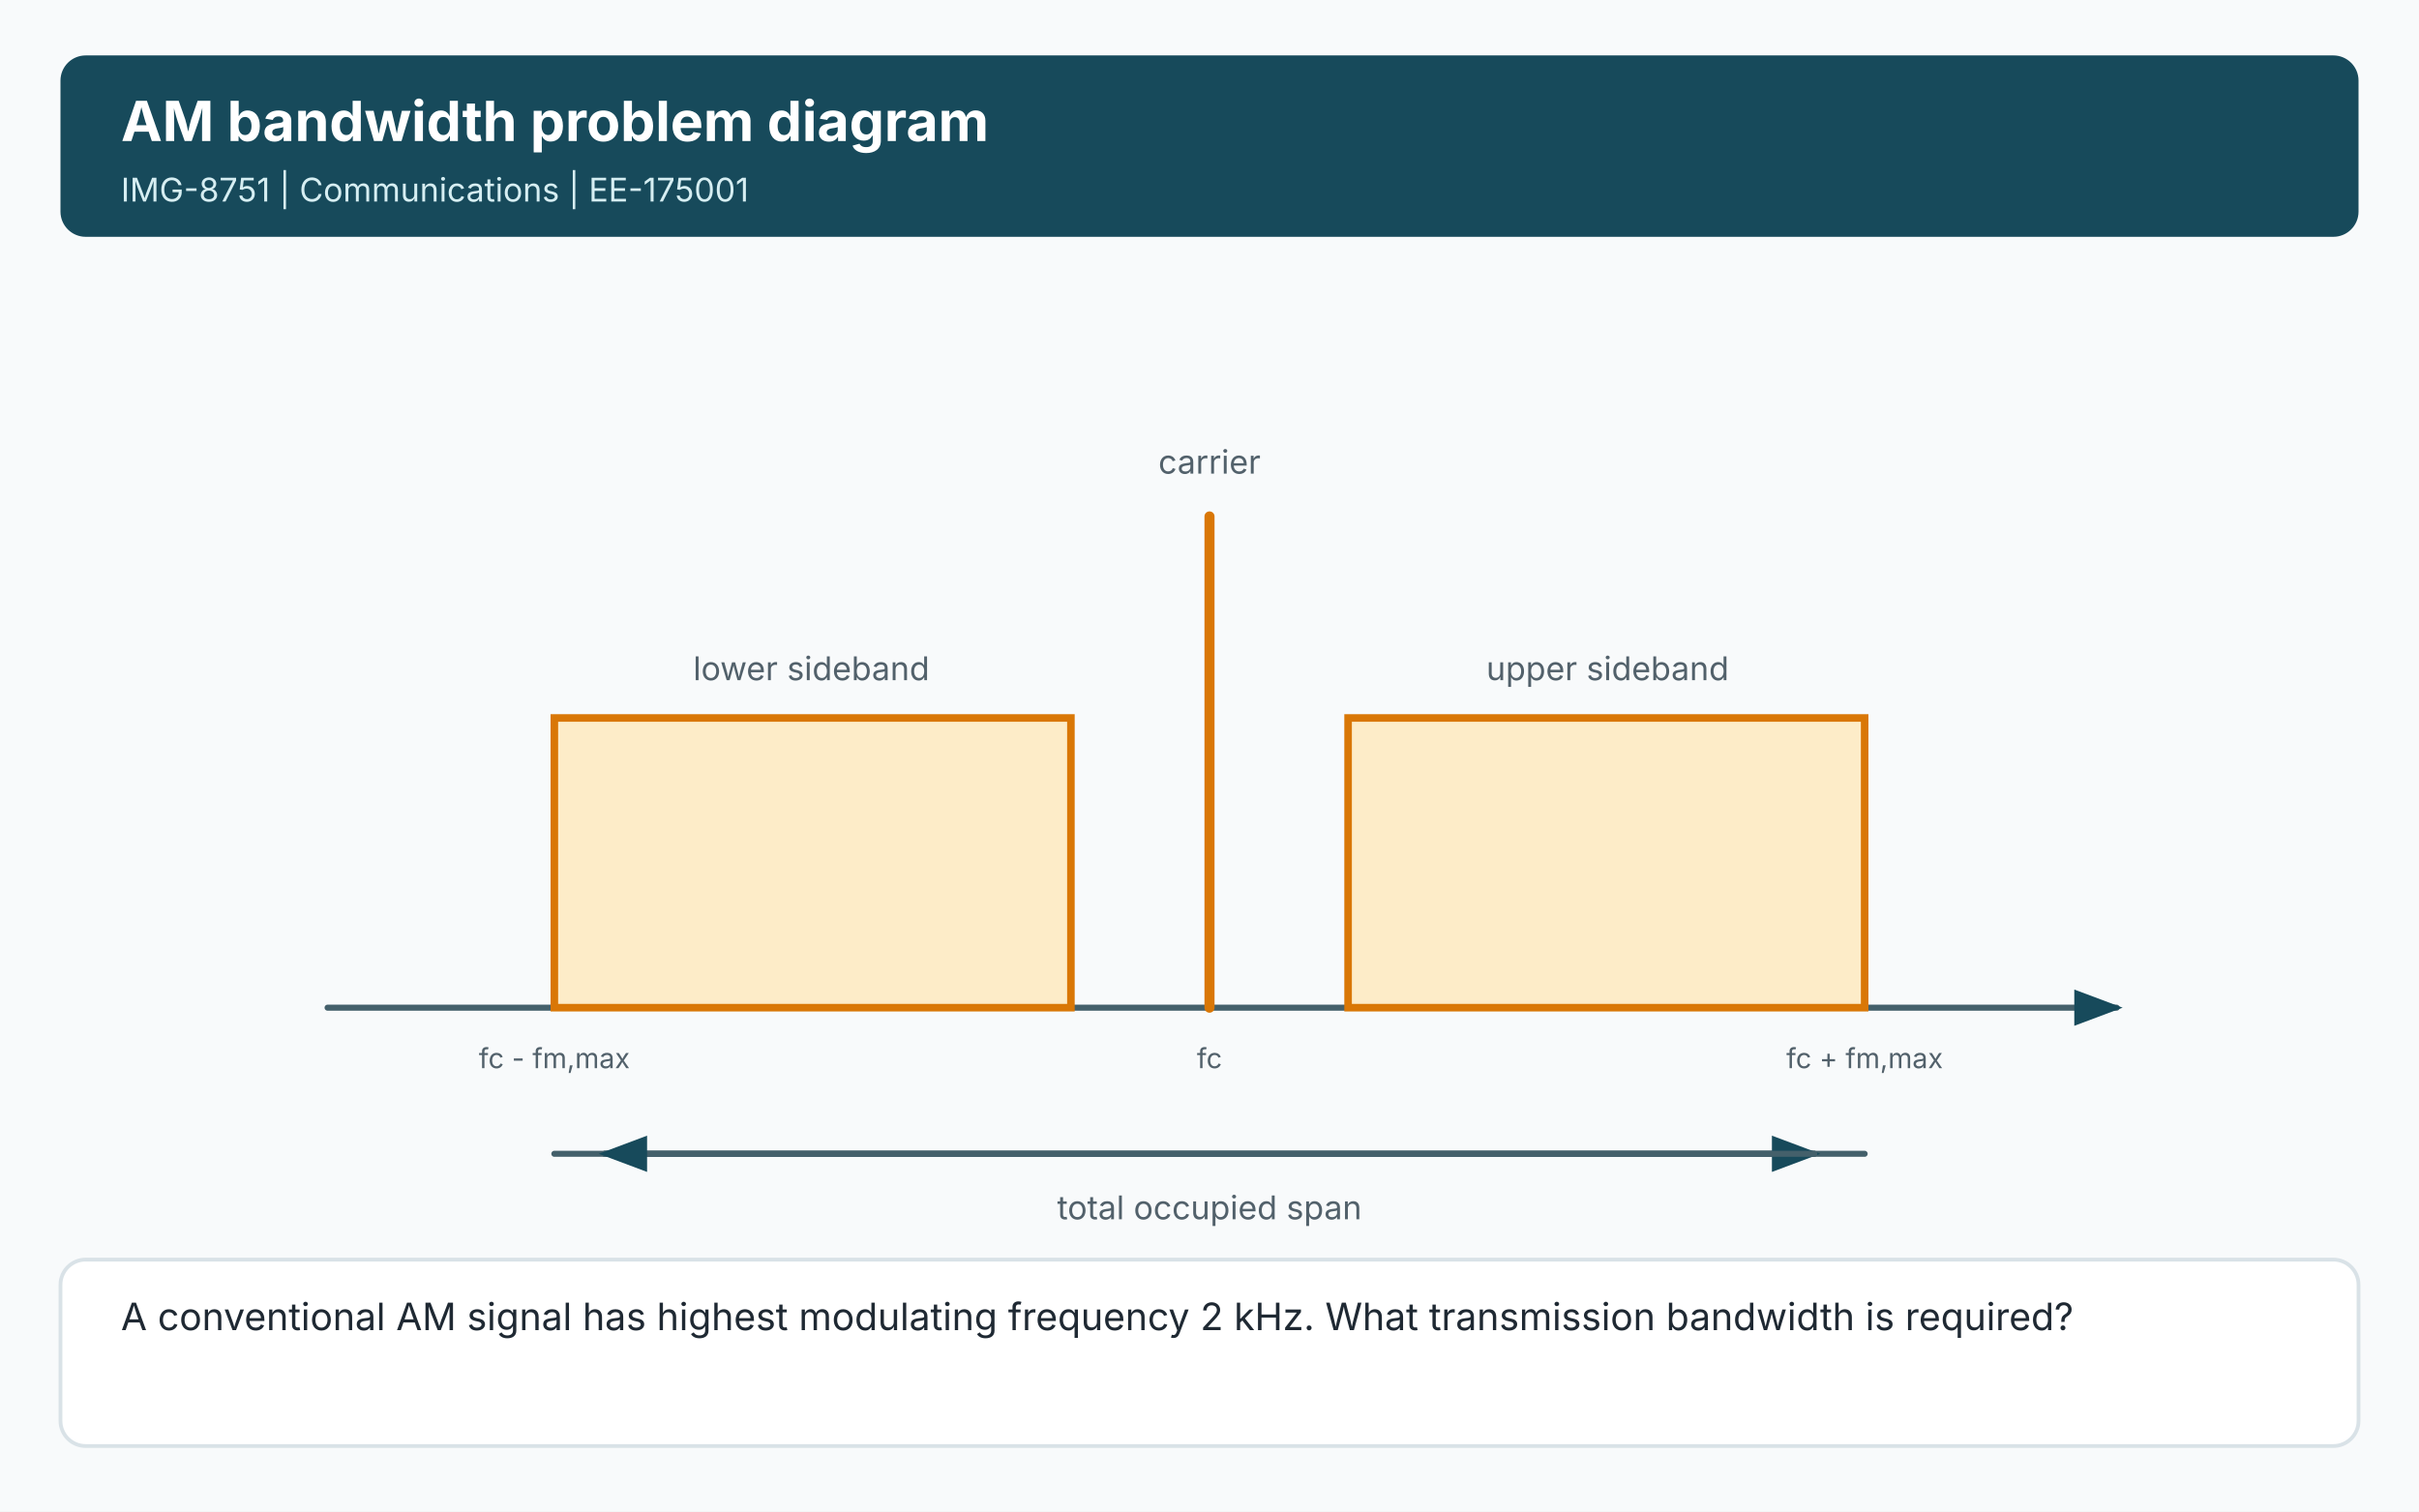
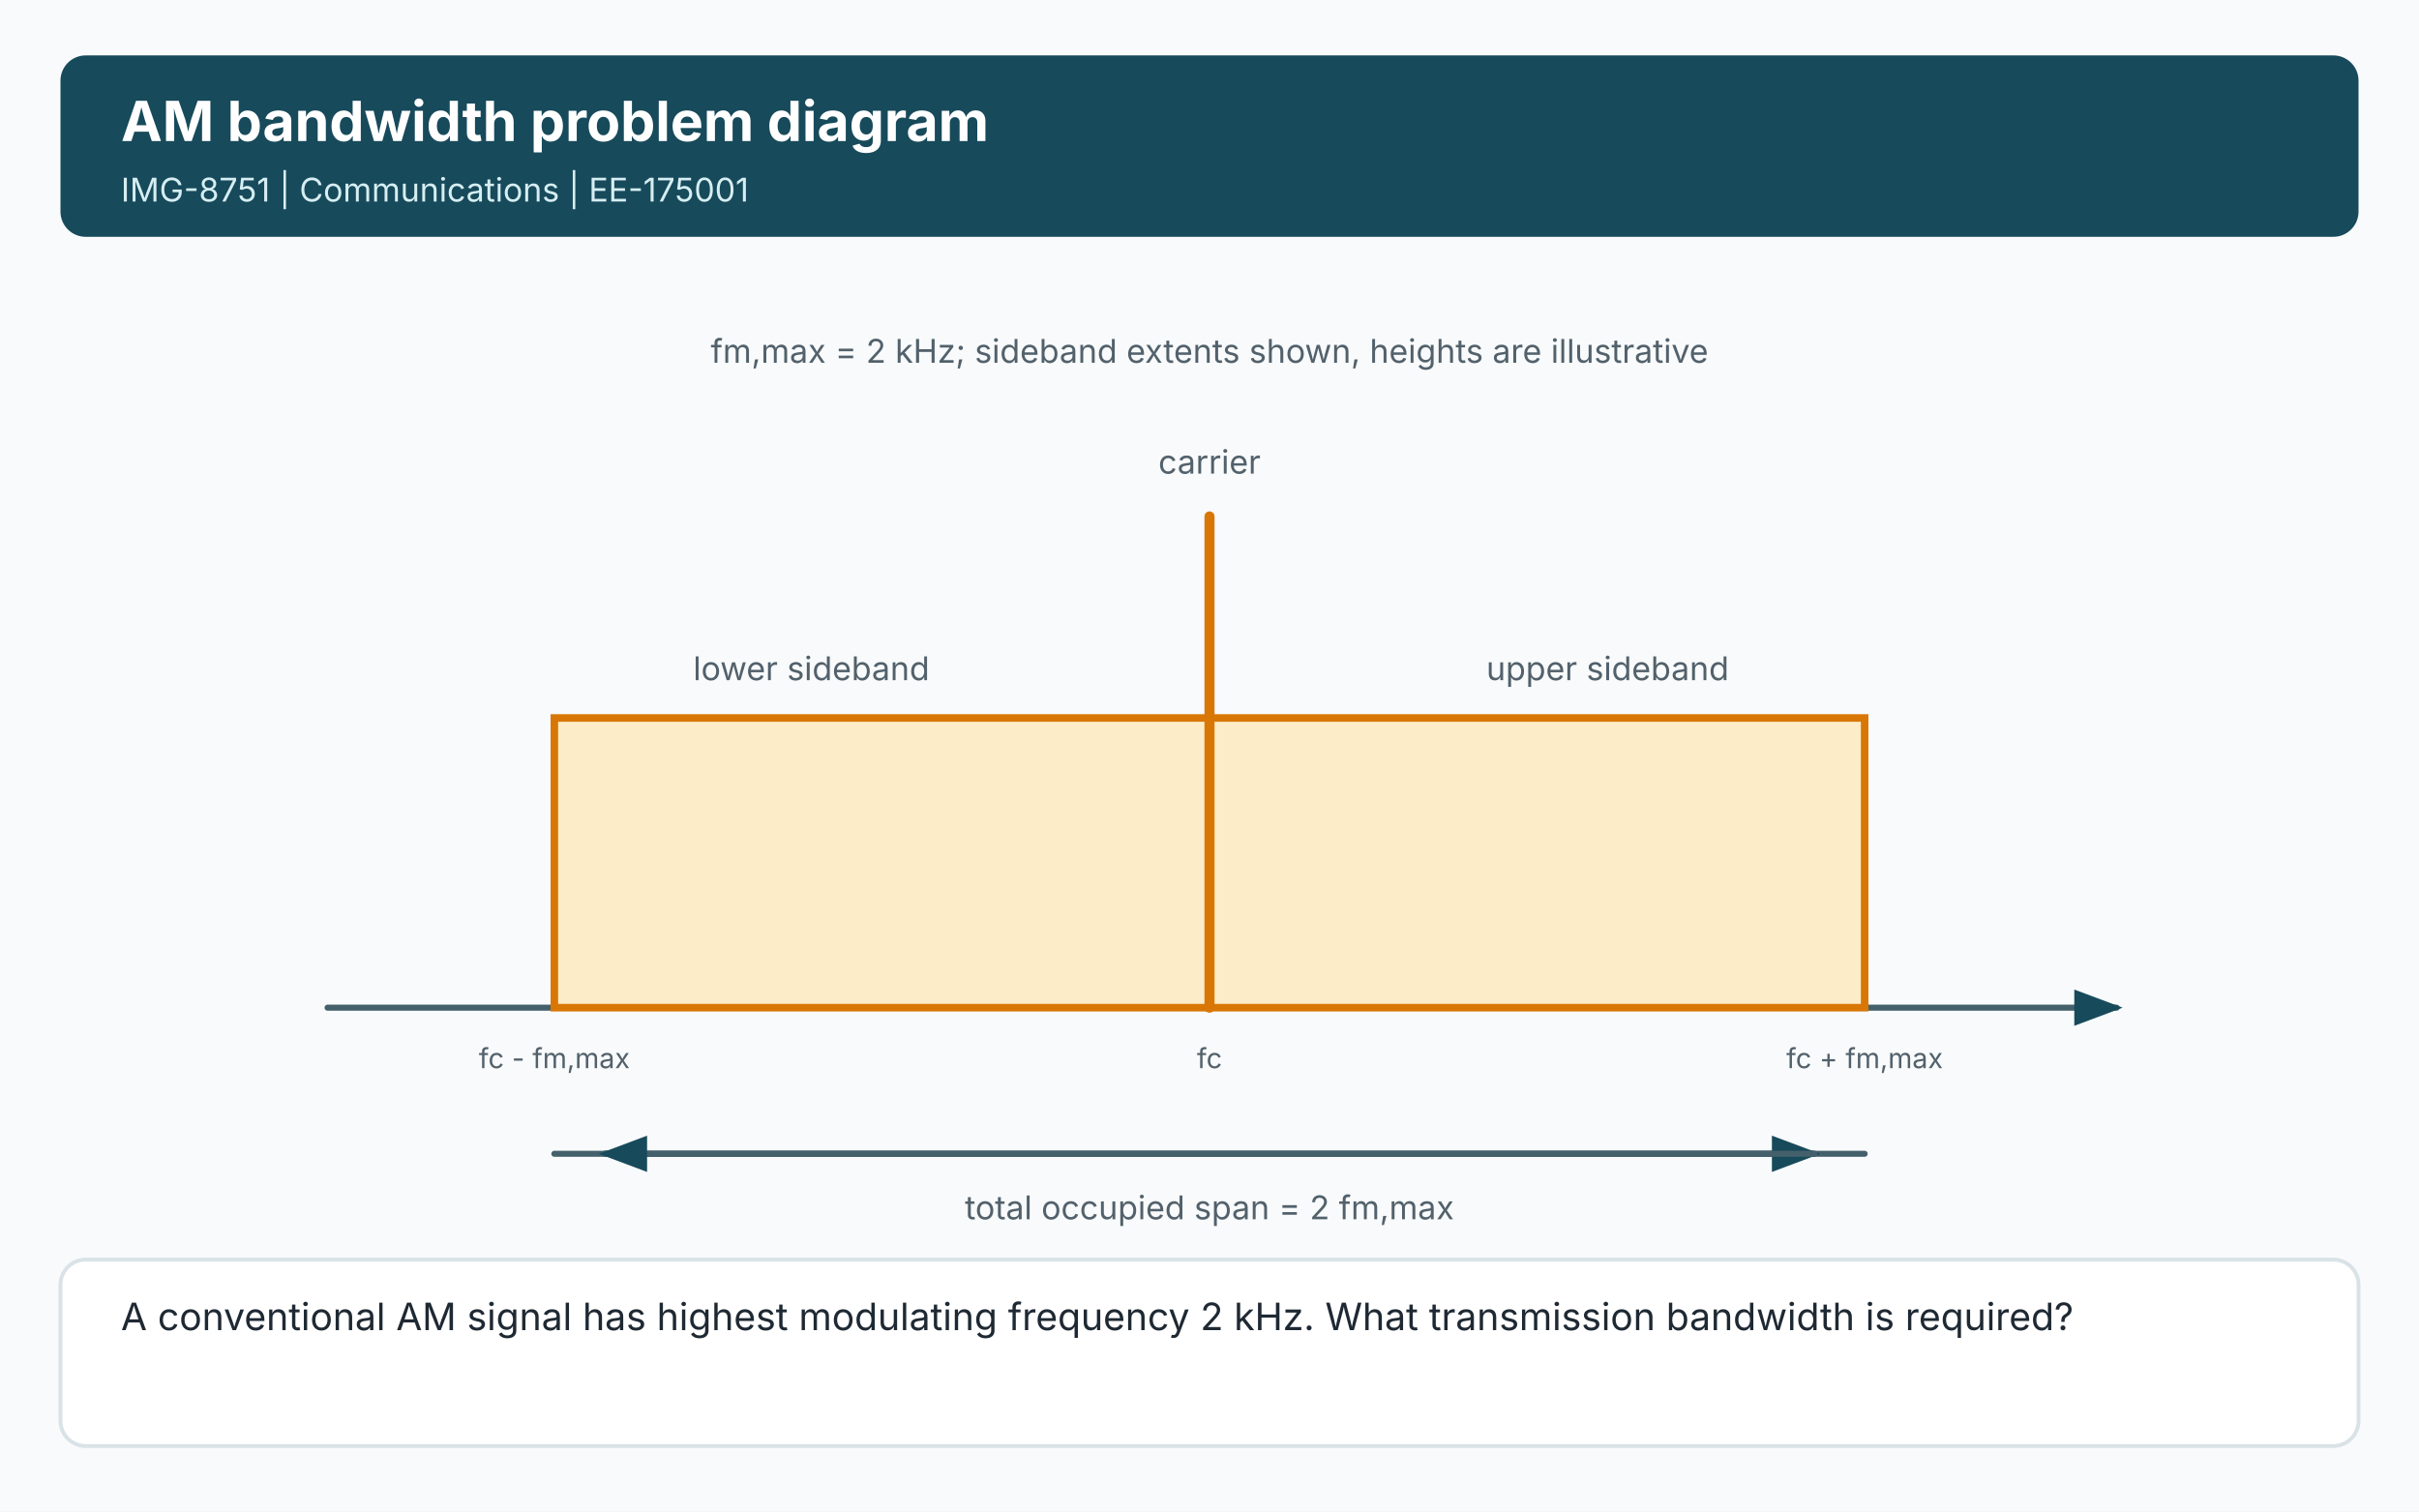
<svg xmlns="http://www.w3.org/2000/svg" width="960" height="600" viewBox="0 0 960 600" role="img" aria-labelledby="title desc">
  <defs>
    <marker id="arrow" markerWidth="10" markerHeight="10" refX="7" refY="3" orient="auto" markerUnits="strokeWidth">
      <path d="M0,0 L0,6 L8,3 z" fill="#174A5B" />
    </marker>
    <style>
.wire{stroke:#174A5B;stroke-width:4;fill:none;stroke-linecap:round;stroke-linejoin:round}
.thin{stroke:#44606B;stroke-width:2.4;fill:none;stroke-linecap:round;stroke-linejoin:round}
.accent{stroke:#D97706;stroke-width:4;fill:none;stroke-linecap:round;stroke-linejoin:round}
.accentFill{fill:#FDECC8;stroke:#D97706;stroke-width:3}
.box{fill:#EAF4F4;stroke:#246B7A;stroke-width:3}
.panel{fill:#FFFFFF;stroke:#D9E2E7;stroke-width:1.5}
.soft{fill:#F1F7F8;stroke:#7AA8B2;stroke-width:2}
.label{font-family:Inter,Arial,sans-serif;font-size:16px;fill:#1F2933}
.small{font-family:Inter,Arial,sans-serif;font-size:13px;fill:#52616B}
.tiny{font-family:Inter,Arial,sans-serif;font-size:11px;fill:#52616B}
.math{font-family:Inter,Arial,sans-serif;font-size:15px;fill:#1F2933}
</style>
  </defs>
  <rect x="0" y="0" width="960" height="600" fill="#F8FAFB" />
  <rect x="24" y="22" width="912" height="72" rx="10" fill="#174A5B" />
  <text x="48" y="56" font-family="Inter,Arial,sans-serif" font-size="22" font-weight="700" fill="#FFFFFF">AM bandwidth problem diagram</text>
  <text x="48" y="80" font-family="Inter,Arial,sans-serif" font-size="13" fill="#D6EEF2">IMG-8751 | Communications | EE-175001</text>
  <line class="thin" x1="130" y1="400" x2="840" y2="400" marker-end="url(#arrow)" />
-   <rect class="accentFill" x="220" y="285" width="205" height="115" rx="0" />
-   <rect class="accentFill" x="535" y="285" width="205" height="115" rx="0" />
+   <rect class="accentFill" x="220" y="285" width="260" height="115" rx="0" />
+   <rect class="accentFill" x="480" y="285" width="260" height="115" rx="0" />
+   <text class="small" x="480" y="144" text-anchor="middle">fm,max = 2 kHz; sideband extents shown, heights are illustrative</text>
  <line class="accent" x1="480" y1="400" x2="480" y2="205" />
  <text class="small" x="322" y="270" text-anchor="middle">lower sideband</text>
  <text class="small" x="638" y="270" text-anchor="middle">upper sideband</text>
  <text class="small" x="480" y="188" text-anchor="middle">carrier</text>
  <text class="tiny" x="220" y="424" text-anchor="middle">fc - fm,max</text>
  <text class="tiny" x="480" y="424" text-anchor="middle">fc</text>
  <text class="tiny" x="740" y="424" text-anchor="middle">fc + fm,max</text>
  <line class="thin" x1="220" y1="458" x2="740" y2="458" />
  <line class="thin" x1="240" y1="458" x2="720" y2="458" marker-end="url(#arrow)" />
  <line class="thin" x1="720" y1="458" x2="240" y2="458" marker-end="url(#arrow)" />
-   <text class="small" x="480" y="484" text-anchor="middle">total occupied span</text>
+   <text class="small" x="480" y="484" text-anchor="middle">total occupied span = 2 fm,max</text>
  <rect class="panel" x="24" y="500" width="912" height="74" rx="10" />
  <text x="48" y="528" font-family="Inter,Arial,sans-serif" font-size="15" fill="#1F2933">A conventional AM signal has highest modulating frequency 2 kHz. What transmission bandwidth is required?</text>
</svg>
